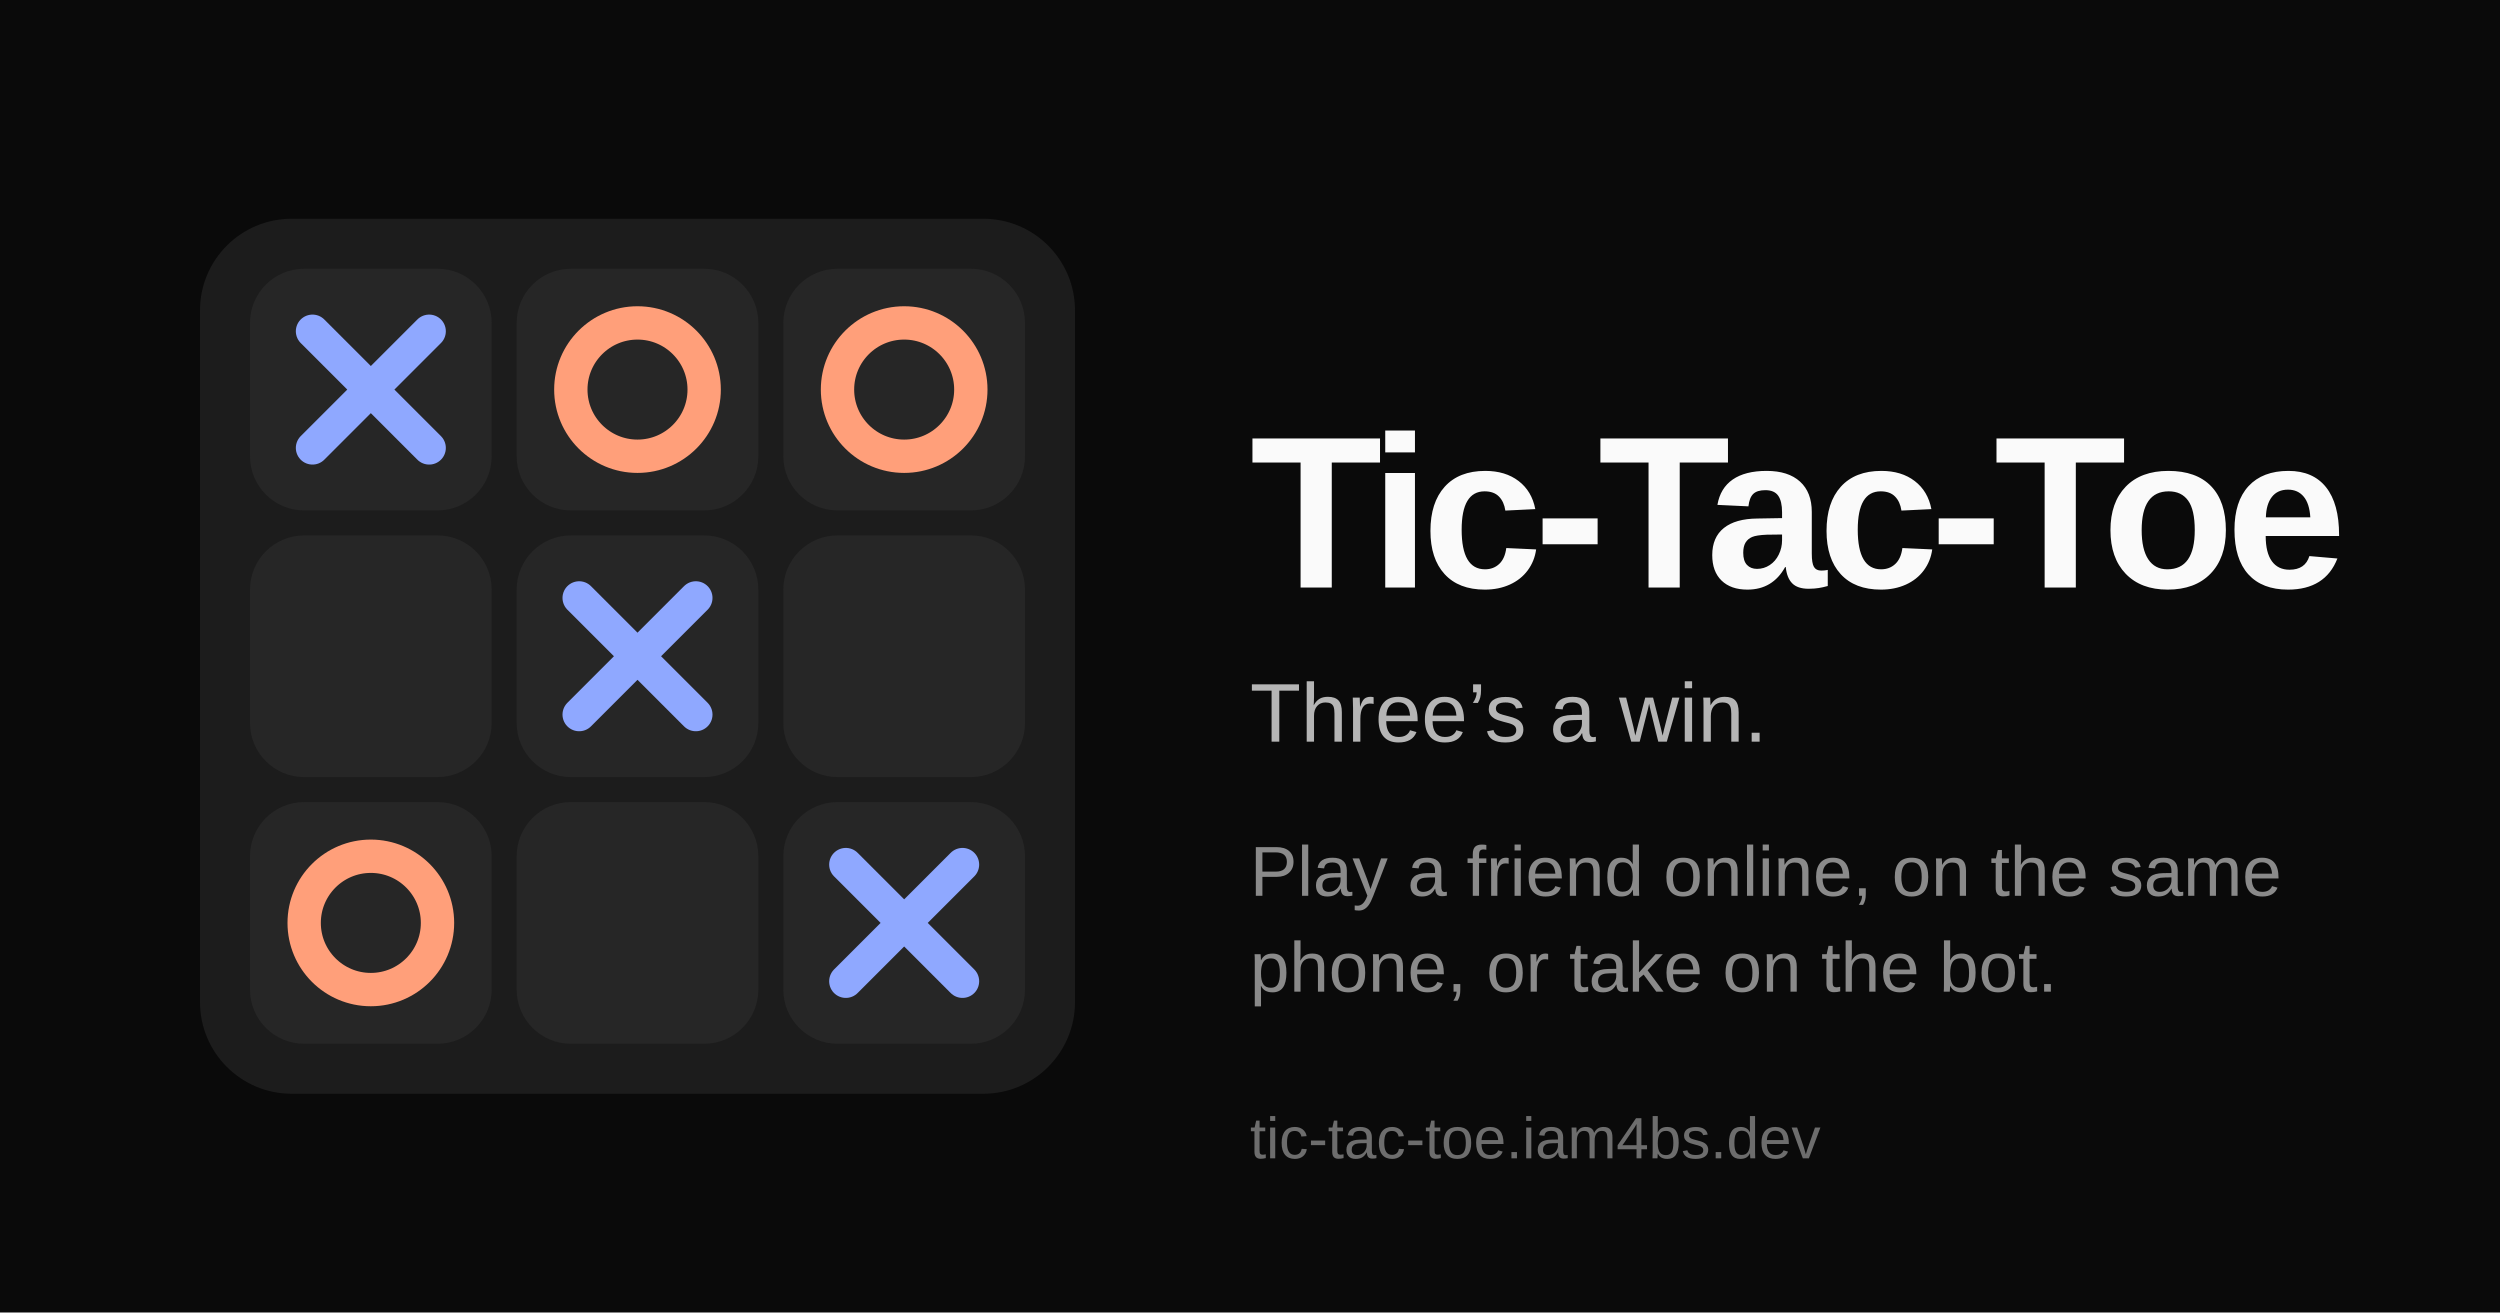
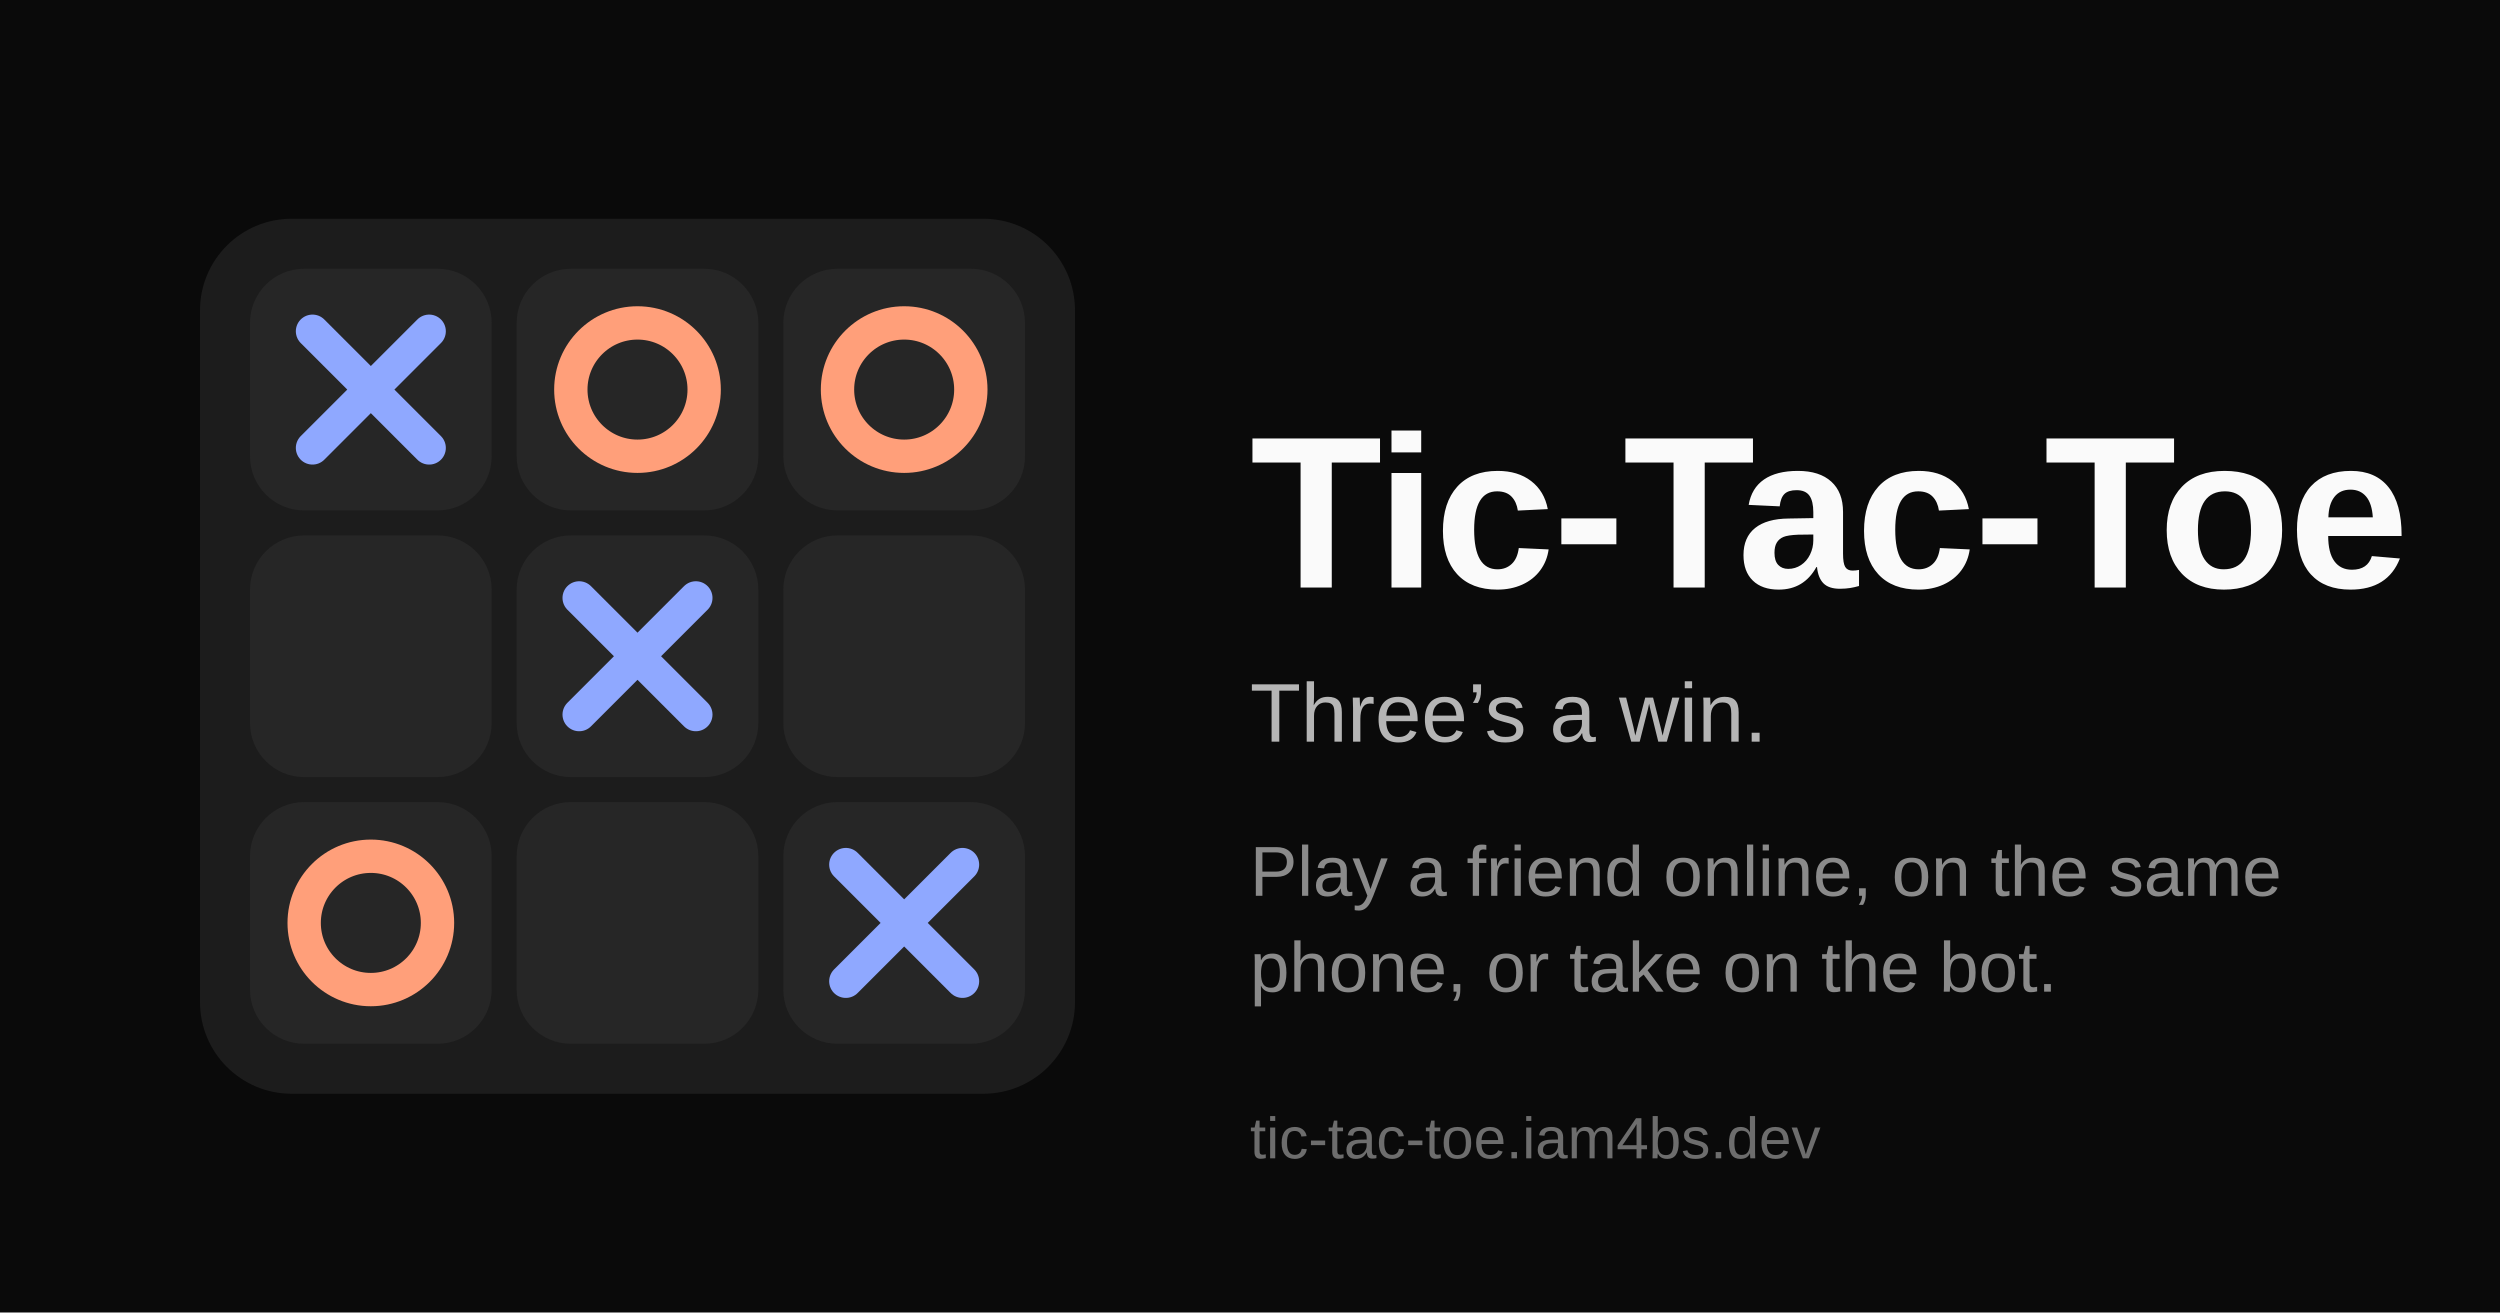
<svg xmlns="http://www.w3.org/2000/svg" width="1200" height="630" viewBox="0 0 1200 630">
  <rect width="1200" height="630" fill="#0a0a0a" />
  <g transform="translate(96 105)">
    <rect x="0" y="0" width="420" height="420" rx="44" fill="#1c1c1c" />
    <g fill="#262626">
      <rect x="24" y="24" width="116" height="116" rx="26" />
      <rect x="152" y="24" width="116" height="116" rx="26" />
      <rect x="280" y="24" width="116" height="116" rx="26" />
      <rect x="24" y="152" width="116" height="116" rx="26" />
      <rect x="152" y="152" width="116" height="116" rx="26" />
      <rect x="280" y="152" width="116" height="116" rx="26" />
      <rect x="24" y="280" width="116" height="116" rx="26" />
      <rect x="152" y="280" width="116" height="116" rx="26" />
      <rect x="280" y="280" width="116" height="116" rx="26" />
    </g>
    <g stroke="#8fa8ff" stroke-width="16" stroke-linecap="round" fill="none">
      <path d="M54 54 L110 110 M110 54 L54 110" />
      <path d="M182 182 L238 238 M238 182 L182 238" />
      <path d="M310 310 L366 366 M366 310 L310 366" />
    </g>
    <g stroke="#ff9f7a" stroke-width="16" fill="none">
      <circle cx="338" cy="82" r="32" />
      <circle cx="82" cy="338" r="32" />
      <circle cx="210" cy="82" r="32" />
    </g>
  </g>
-   <g font-family="Geist Variable, Geist, -apple-system, 'Helvetica Neue', Arial, sans-serif" fill="#fafafa">
-     <text x="600" y="282" font-size="104" font-weight="700" letter-spacing="-4">Tic-Tac-Toe</text>
+   <g font-family="Nunito Variable, Nunito, -apple-system, 'Helvetica Neue', Arial, sans-serif" fill="#fafafa">
+     <text x="600" y="282" font-family="Fredoka Variable, Fredoka, -apple-system, 'Helvetica Neue', Arial, sans-serif" font-size="104" font-weight="600" letter-spacing="-1">Tic-Tac-Toe</text>
    <text x="600" y="356" font-size="40" fill="#b5b5b5">Three’s a win.</text>
    <text x="600" y="430" font-size="34" fill="#8a8a8a">Play a friend online, on the same</text>
    <text x="600" y="476" font-size="34" fill="#8a8a8a">phone, or take on the bot.</text>
    <text x="600" y="556" font-size="28" fill="#6d6d6d">tic-tac-toe.iam4bs.dev</text>
  </g>
</svg>
